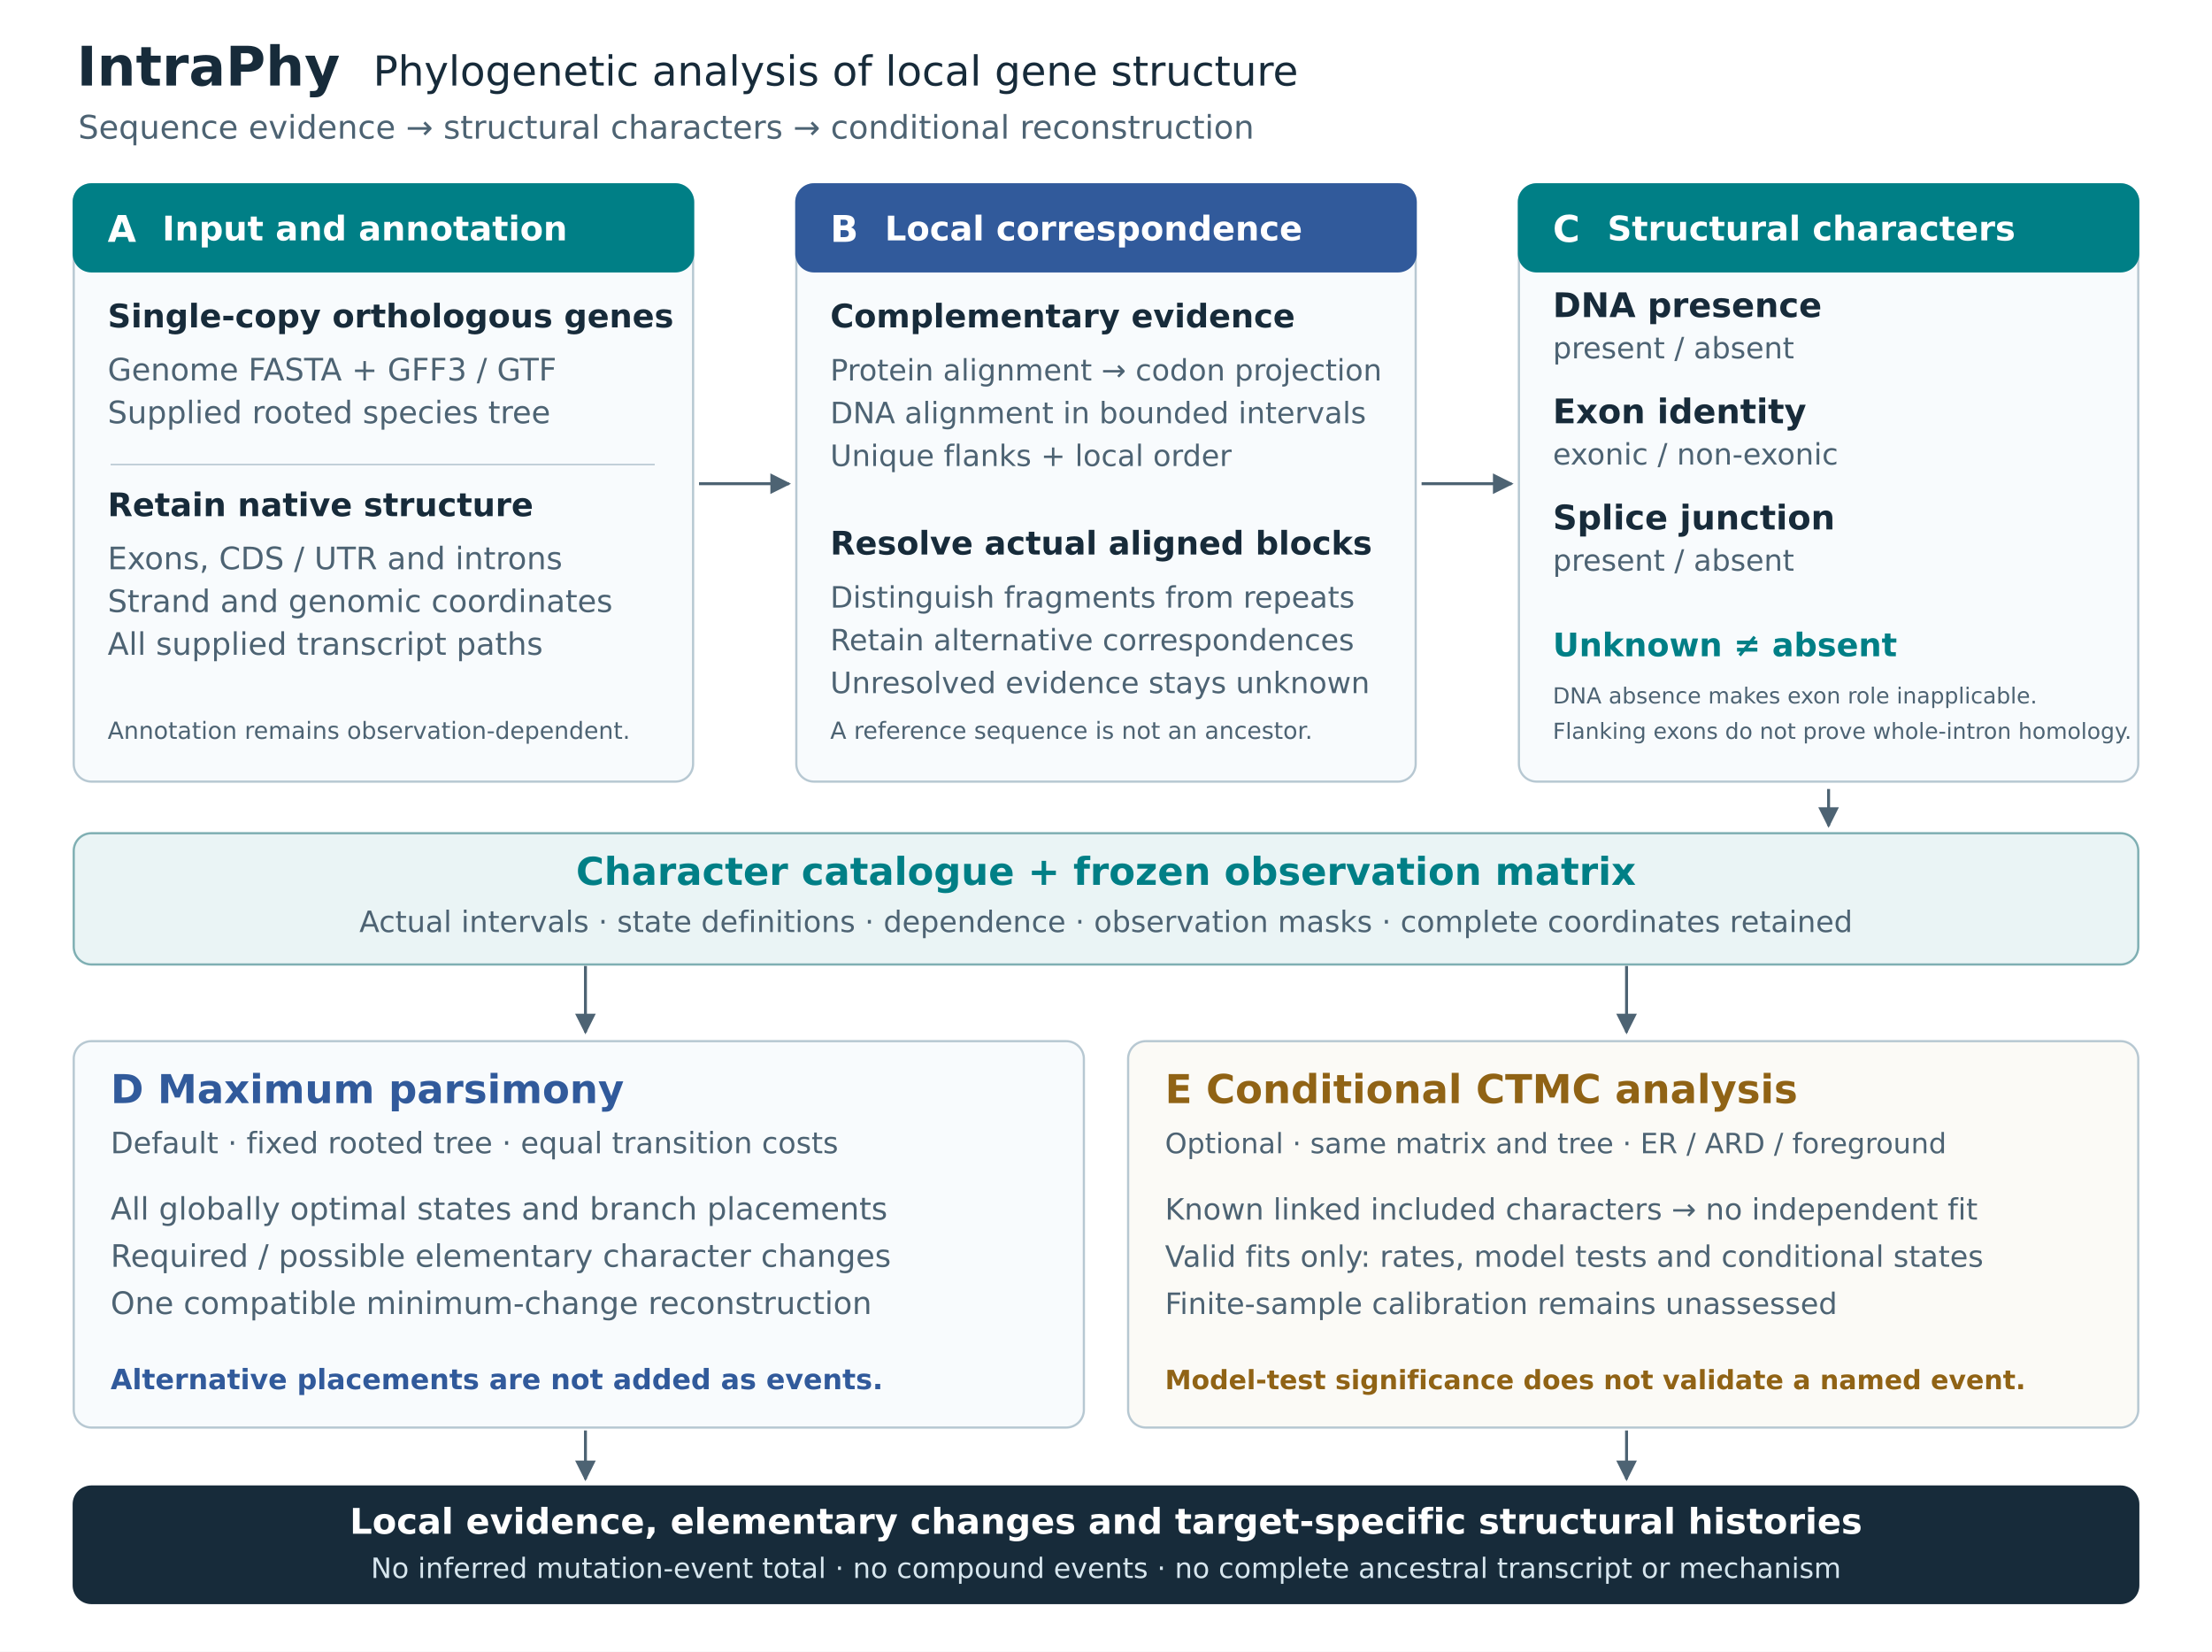
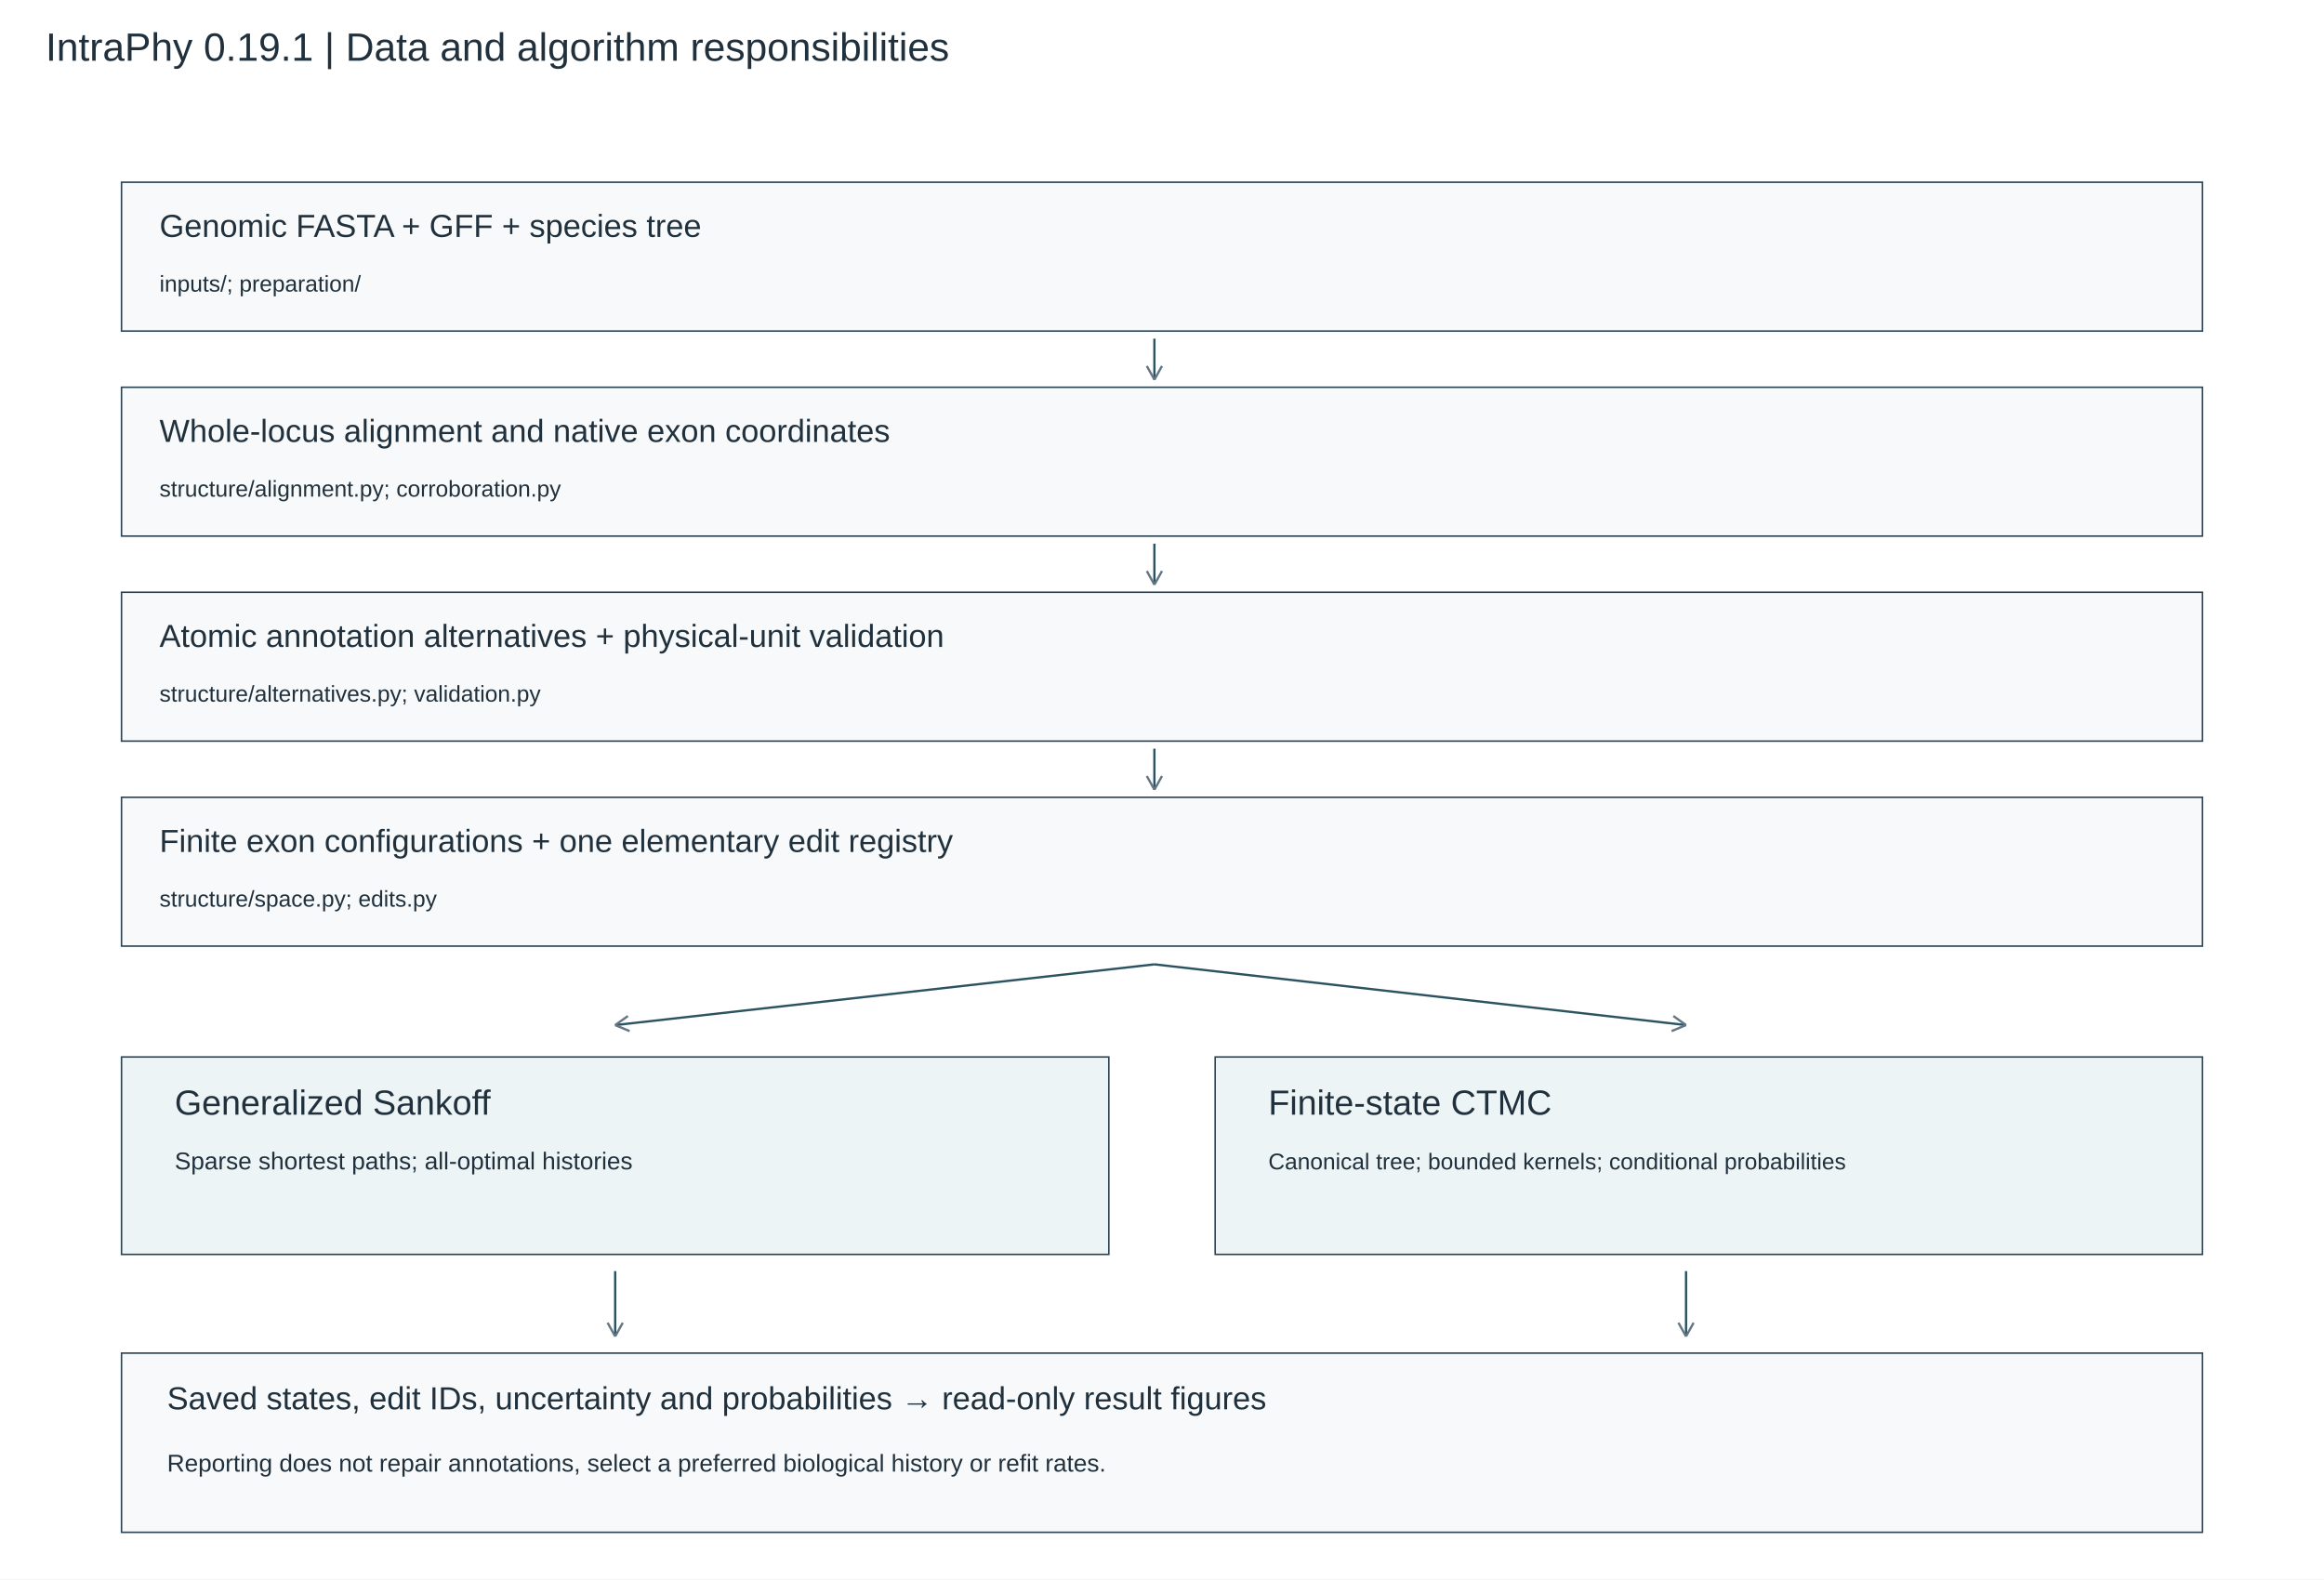
- <svg xmlns="http://www.w3.org/2000/svg" width="1500" height="1120" viewBox="0 0 1500 1120" role="img" aria-labelledby="title description">
-   <defs>
-     <marker id="arrow" viewBox="0 0 10 10" refX="9" refY="5" markerWidth="7" markerHeight="7" orient="auto-start-reverse">
-       <path d="M 0 0 L 10 5 L 0 10 z" fill="#4D6373" />
-     </marker>
-   </defs>
-   <rect width="1500" height="1120" fill="white" />
-   <text x="52" y="58" fill="#172B3A" font-family="DejaVu Sans, Arial, sans-serif" font-size="37" font-weight="bold" text-anchor="start">IntraPhy</text>
-   <text x="253" y="58" fill="#172B3A" font-family="DejaVu Sans, Arial, sans-serif" font-size="28" font-weight="normal" text-anchor="start">Phylogenetic analysis of local gene structure</text>
-   <text x="53" y="94" fill="#4D6373" font-family="DejaVu Sans, Arial, sans-serif" font-size="22" font-weight="normal" text-anchor="start">Sequence evidence → structural characters → conditional reconstruction</text>
-   <rect x="50" y="125" width="420" height="405" rx="12" fill="#F8FBFD" stroke="#B7C8D2" stroke-width="1.5" />
-   <rect x="50" y="125" width="420" height="59" rx="12" fill="#007F86" stroke="#007F86" stroke-width="1.5" />
-   <text x="73" y="164" fill="white" font-family="DejaVu Sans, Arial, sans-serif" font-size="25" font-weight="bold" text-anchor="start">A</text>
-   <text x="110" y="163" fill="white" font-family="DejaVu Sans, Arial, sans-serif" font-size="23" font-weight="bold" text-anchor="start">Input and annotation</text>
-   <rect x="540" y="125" width="420" height="405" rx="12" fill="#F8FBFD" stroke="#B7C8D2" stroke-width="1.5" />
-   <rect x="540" y="125" width="420" height="59" rx="12" fill="#315A9B" stroke="#315A9B" stroke-width="1.5" />
-   <text x="563" y="164" fill="white" font-family="DejaVu Sans, Arial, sans-serif" font-size="25" font-weight="bold" text-anchor="start">B</text>
-   <text x="600" y="163" fill="white" font-family="DejaVu Sans, Arial, sans-serif" font-size="23" font-weight="bold" text-anchor="start">Local correspondence</text>
-   <rect x="1030" y="125" width="420" height="405" rx="12" fill="#F8FBFD" stroke="#B7C8D2" stroke-width="1.5" />
-   <rect x="1030" y="125" width="420" height="59" rx="12" fill="#007F86" stroke="#007F86" stroke-width="1.5" />
-   <text x="1053" y="164" fill="white" font-family="DejaVu Sans, Arial, sans-serif" font-size="25" font-weight="bold" text-anchor="start">C</text>
-   <text x="1090" y="163" fill="white" font-family="DejaVu Sans, Arial, sans-serif" font-size="23" font-weight="bold" text-anchor="start">Structural characters</text>
-   <text x="73" y="222" fill="#172B3A" font-family="DejaVu Sans, Arial, sans-serif" font-size="22" font-weight="bold" text-anchor="start">Single-copy orthologous genes</text>
-   <text x="73" y="258" fill="#4D6373" font-family="DejaVu Sans, Arial, sans-serif" font-size="21" font-weight="normal" text-anchor="start">Genome FASTA + GFF3 / GTF</text>
-   <text x="73" y="287" fill="#4D6373" font-family="DejaVu Sans, Arial, sans-serif" font-size="21" font-weight="normal" text-anchor="start">Supplied rooted species tree</text>
-   <line x1="75" y1="315" x2="444" y2="315" stroke="#B7C8D2" />
-   <text x="73" y="350" fill="#172B3A" font-family="DejaVu Sans, Arial, sans-serif" font-size="22" font-weight="bold" text-anchor="start">Retain native structure</text>
-   <text x="73" y="386" fill="#4D6373" font-family="DejaVu Sans, Arial, sans-serif" font-size="21" font-weight="normal" text-anchor="start">Exons, CDS / UTR and introns</text>
-   <text x="73" y="415" fill="#4D6373" font-family="DejaVu Sans, Arial, sans-serif" font-size="21" font-weight="normal" text-anchor="start">Strand and genomic coordinates</text>
-   <text x="73" y="444" fill="#4D6373" font-family="DejaVu Sans, Arial, sans-serif" font-size="21" font-weight="normal" text-anchor="start">All supplied transcript paths</text>
-   <text x="73" y="501" fill="#4D6373" font-family="DejaVu Sans, Arial, sans-serif" font-size="16" font-weight="normal" text-anchor="start">Annotation remains observation-dependent.</text>
-   <text x="563" y="222" fill="#172B3A" font-family="DejaVu Sans, Arial, sans-serif" font-size="22" font-weight="bold" text-anchor="start">Complementary evidence</text>
-   <text x="563" y="258" fill="#4D6373" font-family="DejaVu Sans, Arial, sans-serif" font-size="20" font-weight="normal" text-anchor="start">Protein alignment → codon projection</text>
-   <text x="563" y="287" fill="#4D6373" font-family="DejaVu Sans, Arial, sans-serif" font-size="20" font-weight="normal" text-anchor="start">DNA alignment in bounded intervals</text>
-   <text x="563" y="316" fill="#4D6373" font-family="DejaVu Sans, Arial, sans-serif" font-size="20" font-weight="normal" text-anchor="start">Unique flanks + local order</text>
-   <text x="563" y="376" fill="#172B3A" font-family="DejaVu Sans, Arial, sans-serif" font-size="22" font-weight="bold" text-anchor="start">Resolve actual aligned blocks</text>
-   <text x="563" y="412" fill="#4D6373" font-family="DejaVu Sans, Arial, sans-serif" font-size="20" font-weight="normal" text-anchor="start">Distinguish fragments from repeats</text>
-   <text x="563" y="441" fill="#4D6373" font-family="DejaVu Sans, Arial, sans-serif" font-size="20" font-weight="normal" text-anchor="start">Retain alternative correspondences</text>
-   <text x="563" y="470" fill="#4D6373" font-family="DejaVu Sans, Arial, sans-serif" font-size="20" font-weight="normal" text-anchor="start">Unresolved evidence stays unknown</text>
-   <text x="563" y="501" fill="#4D6373" font-family="DejaVu Sans, Arial, sans-serif" font-size="16" font-weight="normal" text-anchor="start">A reference sequence is not an ancestor.</text>
-   <polyline points="474,328 535,328" fill="none" stroke="#4D6373" stroke-width="2" marker-end="url(#arrow)" stroke-dasharray="none" />
-   <polyline points="964,328 1025,328" fill="none" stroke="#4D6373" stroke-width="2" marker-end="url(#arrow)" stroke-dasharray="none" />
-   <text x="1053" y="215" fill="#172B3A" font-family="DejaVu Sans, Arial, sans-serif" font-size="23" font-weight="bold" text-anchor="start">DNA presence</text>
-   <text x="1053" y="243" fill="#4D6373" font-family="DejaVu Sans, Arial, sans-serif" font-size="20" font-weight="normal" text-anchor="start">present / absent</text>
-   <text x="1053" y="287" fill="#172B3A" font-family="DejaVu Sans, Arial, sans-serif" font-size="23" font-weight="bold" text-anchor="start">Exon identity</text>
-   <text x="1053" y="315" fill="#4D6373" font-family="DejaVu Sans, Arial, sans-serif" font-size="20" font-weight="normal" text-anchor="start">exonic / non-exonic</text>
-   <text x="1053" y="359" fill="#172B3A" font-family="DejaVu Sans, Arial, sans-serif" font-size="23" font-weight="bold" text-anchor="start">Splice junction</text>
-   <text x="1053" y="387" fill="#4D6373" font-family="DejaVu Sans, Arial, sans-serif" font-size="20" font-weight="normal" text-anchor="start">present / absent</text>
-   <text x="1053" y="445" fill="#007F86" font-family="DejaVu Sans, Arial, sans-serif" font-size="22" font-weight="bold" text-anchor="start">Unknown ≠ absent</text>
-   <text x="1053" y="477" fill="#4D6373" font-family="DejaVu Sans, Arial, sans-serif" font-size="15" font-weight="normal" text-anchor="start">DNA absence makes exon role inapplicable.</text>
-   <text x="1053" y="501" fill="#4D6373" font-family="DejaVu Sans, Arial, sans-serif" font-size="15" font-weight="normal" text-anchor="start">Flanking exons do not prove whole-intron homology.</text>
-   <rect x="50" y="565" width="1400" height="89" rx="12" fill="#EAF4F5" stroke="#7FAFB3" stroke-width="1.5" />
-   <text x="750" y="600" fill="#007F86" font-family="DejaVu Sans, Arial, sans-serif" font-size="26" font-weight="bold" text-anchor="middle">Character catalogue + frozen observation matrix</text>
-   <text x="750" y="632" fill="#4D6373" font-family="DejaVu Sans, Arial, sans-serif" font-size="20" font-weight="normal" text-anchor="middle">Actual intervals · state definitions · dependence · observation masks · complete coordinates retained</text>
-   <polyline points="1240,535 1240,560" fill="none" stroke="#4D6373" stroke-width="2" marker-end="url(#arrow)" stroke-dasharray="none" />
-   <polyline points="397,655 397,700" fill="none" stroke="#4D6373" stroke-width="2" marker-end="url(#arrow)" stroke-dasharray="none" />
-   <polyline points="1103,655 1103,700" fill="none" stroke="#4D6373" stroke-width="2" marker-end="url(#arrow)" stroke-dasharray="none" />
-   <rect x="50" y="706" width="685" height="262" rx="12" fill="#F8FBFD" stroke="#B7C8D2" stroke-width="1.5" />
-   <rect x="765" y="706" width="685" height="262" rx="12" fill="#FBFAF6" stroke="#B7C8D2" stroke-width="1.5" />
-   <text x="75" y="748" fill="#315A9B" font-family="DejaVu Sans, Arial, sans-serif" font-size="27" font-weight="bold" text-anchor="start">D  Maximum parsimony</text>
-   <text x="75" y="782" fill="#4D6373" font-family="DejaVu Sans, Arial, sans-serif" font-size="20" font-weight="normal" text-anchor="start">Default · fixed rooted tree · equal transition costs</text>
-   <text x="75" y="827" fill="#4D6373" font-family="DejaVu Sans, Arial, sans-serif" font-size="21" font-weight="normal" text-anchor="start">All globally optimal states and branch placements</text>
-   <text x="75" y="859" fill="#4D6373" font-family="DejaVu Sans, Arial, sans-serif" font-size="21" font-weight="normal" text-anchor="start">Required / possible elementary character changes</text>
-   <text x="75" y="891" fill="#4D6373" font-family="DejaVu Sans, Arial, sans-serif" font-size="21" font-weight="normal" text-anchor="start">One compatible minimum-change reconstruction</text>
-   <text x="75" y="942" fill="#315A9B" font-family="DejaVu Sans, Arial, sans-serif" font-size="19" font-weight="bold" text-anchor="start">Alternative placements are not added as events.</text>
-   <text x="790" y="748" fill="#906315" font-family="DejaVu Sans, Arial, sans-serif" font-size="27" font-weight="bold" text-anchor="start">E  Conditional CTMC analysis</text>
-   <text x="790" y="782" fill="#4D6373" font-family="DejaVu Sans, Arial, sans-serif" font-size="19" font-weight="normal" text-anchor="start">Optional · same matrix and tree · ER / ARD / foreground</text>
-   <text x="790" y="827" fill="#4D6373" font-family="DejaVu Sans, Arial, sans-serif" font-size="20" font-weight="normal" text-anchor="start">Known linked included characters → no independent fit</text>
-   <text x="790" y="859" fill="#4D6373" font-family="DejaVu Sans, Arial, sans-serif" font-size="20" font-weight="normal" text-anchor="start">Valid fits only: rates, model tests and conditional states</text>
-   <text x="790" y="891" fill="#4D6373" font-family="DejaVu Sans, Arial, sans-serif" font-size="20" font-weight="normal" text-anchor="start">Finite-sample calibration remains unassessed</text>
-   <text x="790" y="942" fill="#906315" font-family="DejaVu Sans, Arial, sans-serif" font-size="18" font-weight="bold" text-anchor="start">Model-test significance does not validate a named event.</text>
-   <polyline points="397,970 397,1003" fill="none" stroke="#4D6373" stroke-width="2" marker-end="url(#arrow)" stroke-dasharray="none" />
-   <polyline points="1103,970 1103,1003" fill="none" stroke="#4D6373" stroke-width="2" marker-end="url(#arrow)" stroke-dasharray="none" />
-   <rect x="50" y="1008" width="1400" height="79" rx="12" fill="#172B3A" stroke="#172B3A" stroke-width="1.5" />
-   <text x="750" y="1040" fill="white" font-family="DejaVu Sans, Arial, sans-serif" font-size="24" font-weight="bold" text-anchor="middle">Local evidence, elementary changes and target-specific structural histories</text>
-   <text x="750" y="1070" fill="#D7E6EE" font-family="DejaVu Sans, Arial, sans-serif" font-size="19" font-weight="normal" text-anchor="middle">No inferred mutation-event total · no compound events · no complete ancestral transcript or mechanism</text>
+ <svg xmlns="http://www.w3.org/2000/svg" width="1530" height="1040" viewBox="0 0 1530 1040" data-model="exon_configuration_v2">
+   <rect width="100%" height="100%" fill="white" />
+   <g font-family="Arial, sans-serif" fill="#20313D">
+     <text x="30.00" y="40.00" font-size="26" text-anchor="start">IntraPhy 0.19.1 | Data and algorithm responsibilities</text>
+     <rect x="80.00" y="120.00" width="1370.00" height="98.00" fill="#F7F9FA" stroke="#294353" stroke-dasharray="" />
+     <text x="105.00" y="156.00" font-size="21" text-anchor="start">Genomic FASTA + GFF + species tree</text>
+     <text x="105.00" y="192.00" font-size="15" text-anchor="start">inputs/; preparation/</text>
+     <rect x="80.00" y="255.00" width="1370.00" height="98.00" fill="#F7F9FA" stroke="#294353" stroke-dasharray="" />
+     <text x="105.00" y="291.00" font-size="21" text-anchor="start">Whole-locus alignment and native exon coordinates</text>
+     <text x="105.00" y="327.00" font-size="15" text-anchor="start">structure/alignment.py; corroboration.py</text>
+     <rect x="80.00" y="390.00" width="1370.00" height="98.00" fill="#F7F9FA" stroke="#294353" stroke-dasharray="" />
+     <text x="105.00" y="426.00" font-size="21" text-anchor="start">Atomic annotation alternatives + physical-unit validation</text>
+     <text x="105.00" y="462.00" font-size="15" text-anchor="start">structure/alternatives.py; validation.py</text>
+     <rect x="80.00" y="525.00" width="1370.00" height="98.00" fill="#F7F9FA" stroke="#294353" stroke-dasharray="" />
+     <text x="105.00" y="561.00" font-size="21" text-anchor="start">Finite exon configurations + one elementary edit registry</text>
+     <text x="105.00" y="597.00" font-size="15" text-anchor="start">structure/space.py; edits.py</text>
+     <line x1="760.00" y1="223.00" x2="760.00" y2="250.00" stroke="#2B5361" stroke-width="1.5" stroke-dasharray="" />
+     <line x1="765.00" y1="241.00" x2="760.00" y2="250.00" stroke="#647583" stroke-width="1.5" stroke-dasharray="" />
+     <line x1="755.00" y1="241.00" x2="760.00" y2="250.00" stroke="#647583" stroke-width="1.5" stroke-dasharray="" />
+     <line x1="760.00" y1="358.00" x2="760.00" y2="385.00" stroke="#2B5361" stroke-width="1.5" stroke-dasharray="" />
+     <line x1="765.00" y1="376.00" x2="760.00" y2="385.00" stroke="#647583" stroke-width="1.5" stroke-dasharray="" />
+     <line x1="755.00" y1="376.00" x2="760.00" y2="385.00" stroke="#647583" stroke-width="1.5" stroke-dasharray="" />
+     <line x1="760.00" y1="493.00" x2="760.00" y2="520.00" stroke="#2B5361" stroke-width="1.5" stroke-dasharray="" />
+     <line x1="765.00" y1="511.00" x2="760.00" y2="520.00" stroke="#647583" stroke-width="1.5" stroke-dasharray="" />
+     <line x1="755.00" y1="511.00" x2="760.00" y2="520.00" stroke="#647583" stroke-width="1.5" stroke-dasharray="" />
+     <rect x="80.00" y="696.00" width="650.00" height="130.00" fill="#EDF4F5" stroke="#294353" stroke-dasharray="" />
+     <rect x="800.00" y="696.00" width="650.00" height="130.00" fill="#EDF4F5" stroke="#294353" stroke-dasharray="" />
+     <text x="115.00" y="734.00" font-size="23" text-anchor="start">Generalized Sankoff</text>
+     <text x="115.00" y="770.00" font-size="16" text-anchor="start">Sparse shortest paths; all-optimal histories</text>
+     <text x="835.00" y="734.00" font-size="23" text-anchor="start">Finite-state CTMC</text>
+     <text x="835.00" y="770.00" font-size="15" text-anchor="start">Canonical tree; bounded kernels; conditional probabilities</text>
+     <line x1="760.00" y1="635.00" x2="405.00" y2="675.00" stroke="#2B5361" stroke-width="1.5" stroke-dasharray="" />
+     <line x1="414.50" y1="678.96" x2="405.00" y2="675.00" stroke="#647583" stroke-width="1.5" stroke-dasharray="" />
+     <line x1="413.38" y1="669.02" x2="405.00" y2="675.00" stroke="#647583" stroke-width="1.5" stroke-dasharray="" />
+     <line x1="760.00" y1="635.00" x2="1110.00" y2="675.00" stroke="#2B5361" stroke-width="1.5" stroke-dasharray="" />
+     <line x1="1101.63" y1="669.01" x2="1110.00" y2="675.00" stroke="#647583" stroke-width="1.5" stroke-dasharray="" />
+     <line x1="1100.49" y1="678.95" x2="1110.00" y2="675.00" stroke="#647583" stroke-width="1.5" stroke-dasharray="" />
+     <rect x="80.00" y="891.00" width="1370.00" height="118.00" fill="#F7F9FA" stroke="#294353" stroke-dasharray="" />
+     <text x="110.00" y="928.00" font-size="21" text-anchor="start">Saved states, edit IDs, uncertainty and probabilities → read-only result figures</text>
+     <text x="110.00" y="969.00" font-size="16" text-anchor="start">Reporting does not repair annotations, select a preferred biological history or refit rates.</text>
+     <line x1="405.00" y1="837.00" x2="405.00" y2="880.00" stroke="#2B5361" stroke-width="1.5" stroke-dasharray="" />
+     <line x1="410.00" y1="871.00" x2="405.00" y2="880.00" stroke="#647583" stroke-width="1.5" stroke-dasharray="" />
+     <line x1="400.00" y1="871.00" x2="405.00" y2="880.00" stroke="#647583" stroke-width="1.5" stroke-dasharray="" />
+     <line x1="1110.00" y1="837.00" x2="1110.00" y2="880.00" stroke="#2B5361" stroke-width="1.5" stroke-dasharray="" />
+     <line x1="1115.00" y1="871.00" x2="1110.00" y2="880.00" stroke="#647583" stroke-width="1.5" stroke-dasharray="" />
+     <line x1="1105.00" y1="871.00" x2="1110.00" y2="880.00" stroke="#647583" stroke-width="1.5" stroke-dasharray="" />
+   </g>
</svg>
